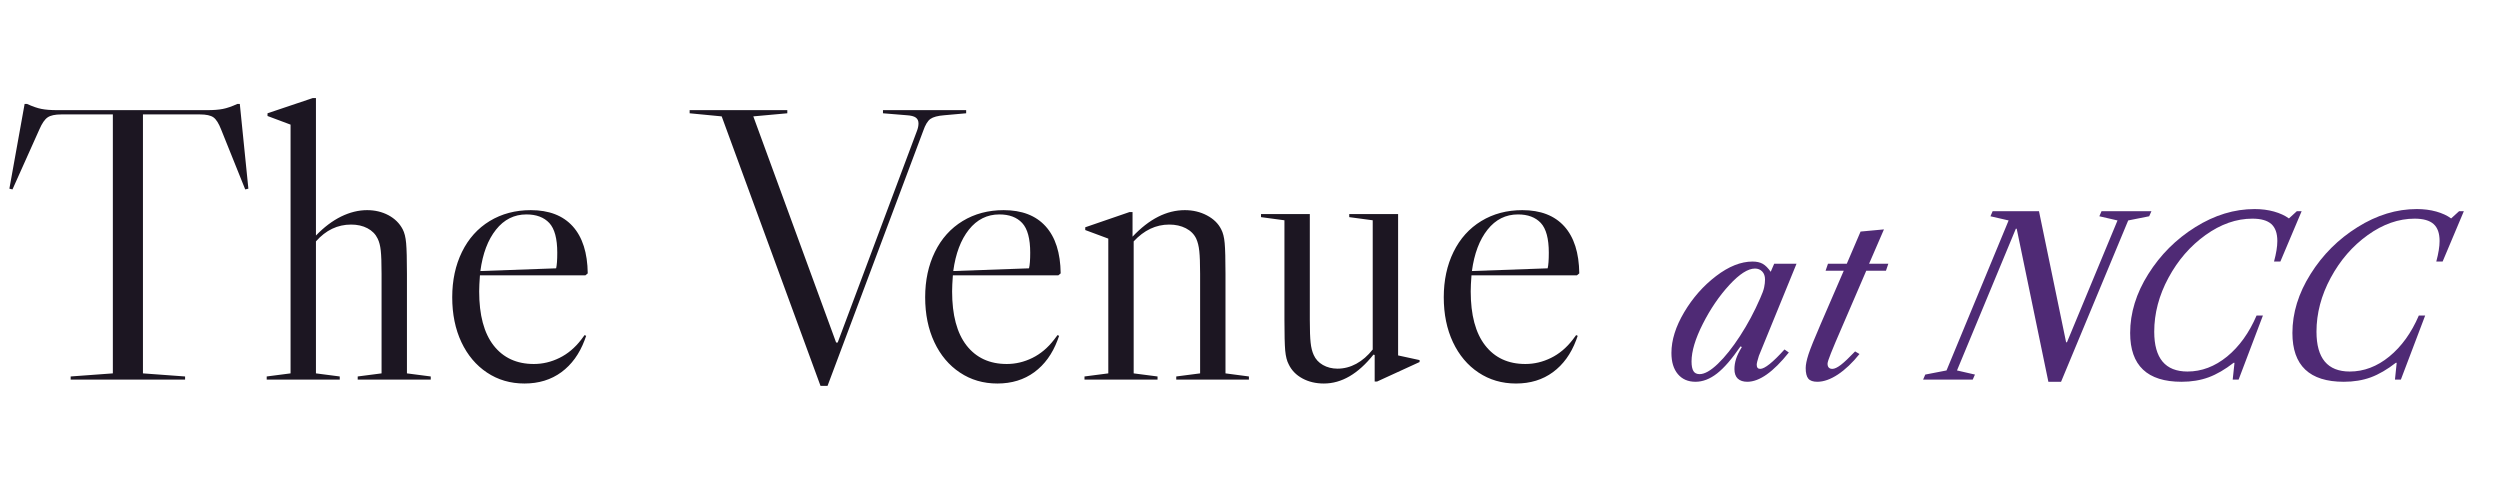
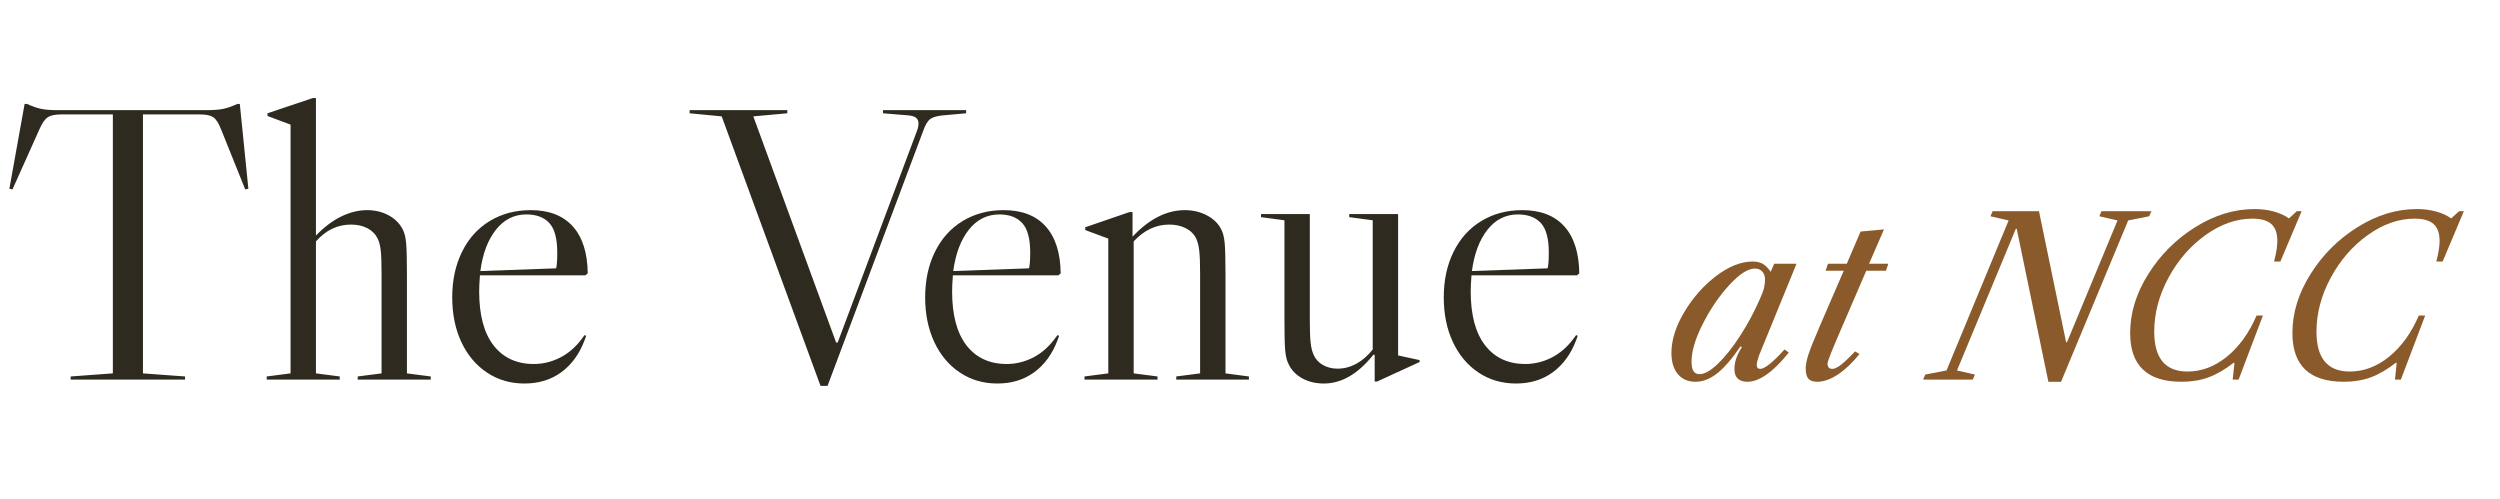
<svg xmlns="http://www.w3.org/2000/svg" viewBox="0 0 461 92" role="img" aria-label="The Venue at NCC">
-   <path d="M20.81 21.10L20.81 68.85L13.03 69.42L13.03 70L34.13 70L34.13 69.42L26.36 68.85L26.36 21.10L36.87 21.10Q38.60 21.10 39.36 21.64Q40.11 22.18 40.76 23.84L45.22 34.93L45.80 34.79L44.22 19.16L43.78 19.16Q42.20 19.88 41.08 20.09Q39.97 20.31 38.24 20.31L10.51 20.31Q8.79 20.31 7.67 20.09Q6.55 19.88 4.97 19.16L4.54 19.16L1.73 34.79L2.30 34.93L7.27 23.84Q7.99 22.18 8.79 21.64Q9.58 21.10 11.31 21.10L20.81 21.10M75.04 68.85L79.43 69.42L79.43 70L65.96 70L65.96 69.42L70.36 68.85L70.36 50.48Q70.36 47.53 70.21 46.20Q70.07 44.87 69.64 44Q69.06 42.78 67.76 42.09Q66.47 41.41 64.74 41.41Q61 41.41 58.26 44.51L58.26 68.85L62.65 69.42L62.65 70L49.18 70L49.18 69.42L53.58 68.85L53.58 22.98L49.33 21.39L49.33 20.89L57.68 18.08L58.26 18.08L58.26 43.43Q60.49 41.12 62.90 39.93Q65.32 38.75 67.69 38.75Q69.85 38.75 71.62 39.68Q73.38 40.62 74.25 42.27Q74.75 43.21 74.89 44.83Q75.04 46.45 75.04 50.48L75.04 68.85M107.16 62.65L107.80 61.79L108.09 61.93L107.80 62.73Q106.36 66.54 103.52 68.63Q100.67 70.72 96.71 70.72Q92.82 70.72 89.80 68.70Q86.78 66.69 85.08 63.09Q83.39 59.49 83.39 54.81Q83.39 50.12 85.19 46.45Q86.99 42.78 90.30 40.76Q93.62 38.75 97.87 38.75Q102.91 38.75 105.61 41.73Q108.31 44.72 108.38 50.41L107.95 50.77L88.50 50.77Q88.36 52.64 88.36 53.73Q88.36 60.28 91.02 63.70Q93.69 67.12 98.44 67.12Q100.89 67.12 103.16 66Q105.43 64.89 107.16 62.65M97.07 39.54Q93.69 39.54 91.46 42.35Q89.22 45.16 88.58 49.98L102.55 49.48Q102.76 48.61 102.76 46.60Q102.76 42.71 101.29 41.12Q99.81 39.54 97.07 39.54M167.21 21.25Q168.37 21.32 168.87 21.68Q169.37 22.04 169.37 22.76Q169.37 23.41 169.09 24.13L154.47 63.16L154.18 63.16L138.91 21.46L145.18 20.89L145.18 20.31L127.17 20.31L127.17 20.89L133.08 21.46L151.30 71.15L152.60 71.15L170.24 24.13Q170.81 22.47 171.57 21.93Q172.33 21.39 174.13 21.25L178.16 20.89L178.16 20.31L162.82 20.31L162.82 20.89L167.21 21.25M194.36 62.65L195.01 61.79L195.30 61.93L195.01 62.73Q193.57 66.54 190.73 68.63Q187.88 70.72 183.92 70.72Q180.03 70.72 177.01 68.70Q173.98 66.69 172.29 63.09Q170.60 59.49 170.60 54.81Q170.60 50.12 172.40 46.45Q174.20 42.78 177.51 40.76Q180.82 38.75 185.07 38.75Q190.11 38.75 192.81 41.73Q195.52 44.72 195.59 50.41L195.16 50.77L175.71 50.77Q175.57 52.64 175.57 53.73Q175.57 60.28 178.23 63.70Q180.90 67.12 185.65 67.12Q188.10 67.12 190.37 66Q192.63 64.89 194.36 62.65M184.28 39.54Q180.90 39.54 178.66 42.35Q176.43 45.16 175.78 49.98L189.75 49.48Q189.97 48.61 189.97 46.60Q189.97 42.71 188.49 41.12Q187.02 39.54 184.28 39.54M225.98 68.85L230.30 69.42L230.30 70L216.90 70L216.90 69.42L221.30 68.85L221.30 50.48Q221.30 47.68 221.15 46.31Q221.01 44.94 220.58 44Q220 42.78 218.67 42.09Q217.34 41.41 215.61 41.41Q211.93 41.41 209.05 44.51L209.05 68.85L213.45 69.42L213.45 70L199.98 70L199.98 69.42L204.37 68.85L204.37 44L200.12 42.42L200.12 41.91L208.26 39.11L208.84 39.11L208.84 43.64Q213.45 38.75 218.49 38.75Q220.72 38.75 222.56 39.72Q224.39 40.69 225.18 42.27Q225.69 43.21 225.83 44.83Q225.98 46.45 225.98 50.48L225.98 68.85M257.81 65.54L261.77 66.40L261.77 66.76L253.92 70.36L253.49 70.36L253.49 65.46L253.27 65.39Q249.02 70.72 244.12 70.72Q241.89 70.72 240.16 69.78Q238.44 68.85 237.64 67.19Q237.14 66.26 236.99 64.64Q236.85 63.01 236.85 58.98L236.85 40.62L232.53 40.04L232.53 39.47L241.53 39.47L241.53 58.98Q241.53 61.86 241.68 63.19Q241.82 64.53 242.25 65.46Q242.76 66.62 243.94 67.30Q245.13 67.98 246.64 67.98Q248.44 67.98 250.10 67.08Q251.76 66.18 253.13 64.45L253.13 40.62L248.80 40.04L248.80 39.47L257.81 39.47L257.81 65.54M290 62.65L290.64 61.79L290.93 61.93L290.64 62.73Q289.20 66.54 286.36 68.63Q283.52 70.72 279.55 70.72Q275.67 70.72 272.64 68.70Q269.62 66.69 267.92 63.09Q266.23 59.49 266.23 54.81Q266.23 50.12 268.03 46.45Q269.83 42.78 273.15 40.76Q276.46 38.75 280.71 38.75Q285.75 38.75 288.45 41.73Q291.15 44.72 291.22 50.41L290.79 50.77L271.34 50.77Q271.20 52.64 271.20 53.73Q271.20 60.28 273.87 63.70Q276.53 67.12 281.28 67.12Q283.73 67.12 286 66Q288.27 64.89 290 62.65M279.91 39.54Q276.53 39.54 274.30 42.35Q272.07 45.16 271.42 49.98L285.39 49.48Q285.60 48.61 285.60 46.60Q285.60 42.71 284.13 41.12Q282.65 39.54 279.91 39.54" fill="#1C1622" />
-   <path d="M323.17 48.23Q319.95 48.23 316.44 50.91Q312.93 53.59 310.57 57.56Q308.21 61.53 308.21 65.08Q308.21 67.58 309.40 68.99Q310.59 70.40 312.65 70.40Q314.66 70.40 316.62 68.87Q318.58 67.34 320.95 63.87L321.20 63.99Q320.43 65.24 320.13 66.19Q319.83 67.14 319.83 68.06Q319.83 69.23 320.45 69.82Q321.08 70.40 322.20 70.40Q325.55 70.40 329.86 65L329.06 64.44Q325.83 68.02 324.58 68.02Q323.94 68.02 323.94 67.26Q323.94 66.86 324.34 65.61L331.28 48.63L327.16 48.63L326.52 50.12Q325.79 49.07 325.05 48.65Q324.30 48.23 323.17 48.23M313.41 68.99Q312.61 68.99 312.27 68.43Q311.92 67.86 311.92 66.65Q311.92 63.83 314 59.72Q316.08 55.61 318.88 52.56Q321.68 49.52 323.62 49.52Q324.42 49.52 324.95 50.06Q325.47 50.61 325.47 51.53Q325.47 52.22 325.31 52.98Q325.15 53.75 324.58 55Q322.97 58.71 320.87 61.94Q318.78 65.16 316.78 67.08Q314.79 68.99 313.41 68.99M337.08 48.63L340.55 48.63L343.09 42.70L347.40 42.30L344.66 48.63L348.21 48.63L347.77 49.92L344.14 49.92L340.79 57.70L339.78 60.04Q338.25 63.55 337.63 65.12Q337 66.69 337 67.06Q337 68.02 337.89 68.02Q338.49 68.02 339.46 67.28Q340.43 66.53 342.08 64.80L342.89 65.28Q340.95 67.70 338.92 69.05Q336.88 70.40 335.11 70.40Q333.94 70.40 333.45 69.82Q332.97 69.23 332.97 67.86Q332.97 66.94 333.49 65.32Q334.02 63.71 335.75 59.72L339.99 49.92L336.64 49.92L337.08 48.63M371.88 42.18L371.72 42.18L360.87 68.31L364.18 69.07L363.77 70L354.62 70L355.02 69.07L358.94 68.31L370.39 40.65L367.04 39.88L367.44 38.95L375.99 38.95L380.99 63.11L381.15 63.11L390.47 40.65L387.12 39.88L387.52 38.95L396.72 38.95L396.31 39.88L392.44 40.65L380.06 70.40L377.72 70.40L371.88 42.18M412.04 66.90L411.88 66.90Q409.50 68.75 407.26 69.58Q405.02 70.40 402.28 70.40Q392.80 70.40 392.80 61.41Q392.80 55.85 396.15 50.53Q399.50 45.20 404.82 41.88Q410.14 38.55 415.75 38.55Q417.68 38.55 419.33 39.01Q420.99 39.48 422.08 40.28L423.53 38.95L424.42 38.95L420.50 48.23L419.33 48.23Q419.94 45.97 419.94 44.44Q419.94 42.30 418.83 41.31Q417.72 40.32 415.34 40.32Q410.91 40.32 406.69 43.35Q402.48 46.37 399.86 51.23Q397.24 56.09 397.24 61.17Q397.24 68.51 403.37 68.51Q407.28 68.51 410.67 65.75Q414.05 62.98 416.11 58.19L417.28 58.19L412.80 70L411.71 70L412.04 66.90M441.95 66.90L441.79 66.90Q439.41 68.75 437.18 69.58Q434.94 70.40 432.20 70.40Q422.72 70.40 422.72 61.41Q422.72 55.85 426.07 50.53Q429.41 45.20 434.74 41.88Q440.06 38.55 445.66 38.55Q447.60 38.55 449.25 39.01Q450.91 39.48 451.99 40.28L453.45 38.95L454.33 38.95L450.42 48.23L449.25 48.23Q449.86 45.97 449.86 44.44Q449.86 42.30 448.75 41.31Q447.64 40.32 445.26 40.32Q440.83 40.32 436.61 43.35Q432.40 46.37 429.78 51.23Q427.16 56.09 427.16 61.17Q427.16 68.51 433.29 68.51Q437.20 68.51 440.58 65.75Q443.97 62.98 446.03 58.19L447.20 58.19L442.72 70L441.63 70" fill="#4F2A75" />
+   <path d="M20.81 21.10L20.81 68.85L13.03 69.42L13.03 70L34.13 70L34.13 69.42L26.36 68.85L26.36 21.10L36.87 21.10Q38.60 21.10 39.36 21.64Q40.11 22.18 40.76 23.84L45.22 34.93L45.80 34.79L44.22 19.16L43.78 19.16Q42.20 19.88 41.08 20.09Q39.97 20.31 38.24 20.31L10.51 20.31Q8.79 20.31 7.67 20.09Q6.55 19.88 4.97 19.16L4.54 19.16L1.73 34.79L2.30 34.93L7.27 23.84Q7.99 22.18 8.79 21.64Q9.58 21.10 11.31 21.10L20.81 21.10M75.04 68.85L79.43 69.42L79.43 70L65.96 70L65.96 69.42L70.36 68.85L70.36 50.48Q70.36 47.53 70.21 46.20Q70.07 44.87 69.64 44Q69.06 42.78 67.76 42.09Q66.47 41.41 64.74 41.41Q61 41.41 58.26 44.51L58.26 68.85L62.65 69.42L62.65 70L49.18 70L49.18 69.42L53.58 68.85L53.58 22.98L49.33 21.39L49.33 20.89L57.68 18.08L58.26 18.08L58.26 43.43Q60.49 41.12 62.90 39.93Q65.32 38.75 67.69 38.75Q69.85 38.75 71.62 39.68Q73.38 40.62 74.25 42.27Q74.75 43.21 74.89 44.83Q75.04 46.45 75.04 50.48L75.04 68.85M107.16 62.65L107.80 61.79L108.09 61.93L107.80 62.73Q106.36 66.54 103.52 68.63Q100.67 70.72 96.71 70.72Q92.82 70.72 89.80 68.70Q86.78 66.69 85.08 63.09Q83.39 59.49 83.39 54.81Q83.39 50.12 85.19 46.45Q86.99 42.78 90.30 40.76Q93.62 38.75 97.87 38.75Q102.91 38.75 105.61 41.73Q108.31 44.72 108.38 50.41L107.95 50.77L88.50 50.77Q88.36 52.64 88.36 53.73Q88.36 60.28 91.02 63.70Q93.69 67.12 98.44 67.12Q100.89 67.12 103.16 66Q105.43 64.89 107.16 62.65M97.07 39.54Q93.69 39.54 91.46 42.35Q89.22 45.16 88.58 49.98L102.55 49.48Q102.76 48.61 102.76 46.60Q102.76 42.71 101.29 41.12Q99.81 39.54 97.07 39.54M167.21 21.25Q168.37 21.32 168.87 21.68Q169.37 22.04 169.37 22.76Q169.37 23.41 169.09 24.13L154.47 63.16L154.18 63.16L138.91 21.46L145.18 20.89L145.18 20.31L127.17 20.31L127.17 20.89L133.08 21.46L151.30 71.15L152.60 71.15L170.24 24.13Q170.81 22.47 171.57 21.93Q172.33 21.39 174.13 21.25L178.16 20.89L178.16 20.31L162.82 20.31L162.82 20.89L167.21 21.25M194.36 62.65L195.01 61.79L195.30 61.93L195.01 62.73Q193.57 66.54 190.73 68.63Q187.88 70.72 183.92 70.72Q180.03 70.72 177.01 68.70Q173.98 66.69 172.29 63.09Q170.60 59.49 170.60 54.81Q170.60 50.12 172.40 46.45Q174.20 42.78 177.51 40.76Q180.82 38.75 185.07 38.75Q190.11 38.75 192.81 41.73Q195.52 44.72 195.59 50.41L195.16 50.77L175.71 50.77Q175.57 52.64 175.57 53.73Q175.57 60.28 178.23 63.70Q180.90 67.12 185.65 67.12Q188.10 67.12 190.37 66Q192.63 64.89 194.36 62.65M184.28 39.54Q180.90 39.54 178.66 42.35Q176.43 45.16 175.78 49.98L189.75 49.48Q189.97 48.61 189.97 46.60Q189.97 42.71 188.49 41.12Q187.02 39.54 184.28 39.54M225.98 68.85L230.30 69.42L230.30 70L216.90 70L216.90 69.42L221.30 68.85L221.30 50.48Q221.30 47.68 221.15 46.31Q221.01 44.94 220.58 44Q220 42.78 218.67 42.09Q217.34 41.41 215.61 41.41Q211.93 41.41 209.05 44.51L209.05 68.85L213.45 69.42L213.45 70L199.98 70L199.98 69.42L204.37 68.85L204.37 44L200.12 42.42L200.12 41.91L208.26 39.11L208.84 39.11L208.84 43.64Q213.45 38.75 218.49 38.75Q220.72 38.75 222.56 39.72Q224.39 40.69 225.18 42.27Q225.69 43.21 225.83 44.83Q225.98 46.45 225.98 50.48L225.98 68.85M257.81 65.54L261.77 66.40L261.77 66.76L253.92 70.36L253.49 70.36L253.49 65.46L253.27 65.39Q249.02 70.72 244.12 70.72Q241.89 70.72 240.16 69.78Q238.44 68.85 237.64 67.19Q237.14 66.26 236.99 64.64Q236.85 63.01 236.85 58.98L236.85 40.62L232.53 40.04L232.53 39.47L241.53 39.47L241.53 58.98Q241.53 61.86 241.68 63.19Q241.82 64.53 242.25 65.46Q242.76 66.62 243.94 67.30Q245.13 67.98 246.64 67.98Q248.44 67.98 250.10 67.08Q251.76 66.18 253.13 64.45L253.13 40.62L248.80 40.04L248.80 39.47L257.81 39.47L257.81 65.54M290 62.65L290.64 61.79L290.93 61.93L290.64 62.73Q289.20 66.54 286.36 68.63Q283.52 70.72 279.55 70.72Q275.67 70.72 272.64 68.70Q269.62 66.69 267.92 63.09Q266.23 59.49 266.23 54.81Q266.23 50.12 268.03 46.45Q269.83 42.78 273.15 40.76Q276.46 38.75 280.71 38.75Q285.75 38.75 288.45 41.73Q291.15 44.72 291.22 50.41L290.79 50.77L271.34 50.77Q271.20 52.64 271.20 53.73Q271.20 60.28 273.87 63.70Q276.53 67.12 281.28 67.12Q283.73 67.12 286 66Q288.27 64.89 290 62.65M279.91 39.54Q276.53 39.54 274.30 42.35Q272.07 45.16 271.42 49.98L285.39 49.48Q285.60 48.61 285.60 46.60Q285.60 42.71 284.13 41.12Q282.65 39.54 279.91 39.54" fill="#2F2A1F" />
+   <path d="M323.17 48.23Q319.95 48.23 316.44 50.91Q312.93 53.59 310.57 57.56Q308.21 61.53 308.21 65.08Q308.21 67.58 309.40 68.99Q310.59 70.40 312.65 70.40Q314.66 70.40 316.62 68.87Q318.58 67.34 320.95 63.87L321.20 63.99Q320.43 65.24 320.13 66.19Q319.83 67.14 319.83 68.06Q319.83 69.23 320.45 69.82Q321.08 70.40 322.20 70.40Q325.55 70.40 329.86 65L329.06 64.44Q325.83 68.02 324.58 68.02Q323.94 68.02 323.94 67.26Q323.94 66.86 324.34 65.61L331.28 48.63L327.16 48.63L326.52 50.12Q325.79 49.07 325.05 48.65Q324.30 48.23 323.17 48.23M313.41 68.99Q312.61 68.99 312.27 68.43Q311.92 67.86 311.92 66.65Q311.92 63.83 314 59.72Q316.08 55.61 318.88 52.56Q321.68 49.52 323.62 49.52Q324.42 49.52 324.95 50.06Q325.47 50.61 325.47 51.53Q325.47 52.22 325.31 52.98Q325.15 53.75 324.58 55Q322.97 58.71 320.87 61.94Q318.78 65.16 316.78 67.08Q314.79 68.99 313.41 68.99M337.08 48.63L340.55 48.63L343.09 42.70L347.40 42.30L344.66 48.63L348.21 48.63L347.77 49.92L344.14 49.92L340.79 57.70L339.78 60.04Q338.25 63.55 337.63 65.12Q337 66.69 337 67.06Q337 68.02 337.89 68.02Q338.49 68.02 339.46 67.28Q340.43 66.53 342.08 64.80L342.89 65.28Q340.95 67.70 338.92 69.05Q336.88 70.40 335.11 70.40Q333.94 70.40 333.45 69.82Q332.97 69.23 332.97 67.86Q332.97 66.94 333.49 65.32Q334.02 63.71 335.75 59.72L339.99 49.92L336.64 49.92L337.08 48.63M371.88 42.18L371.72 42.18L360.87 68.31L364.18 69.07L363.77 70L354.62 70L355.02 69.07L358.94 68.31L370.39 40.65L367.04 39.88L367.44 38.95L375.99 38.95L380.99 63.11L381.15 63.11L390.47 40.65L387.12 39.88L387.52 38.95L396.72 38.95L396.31 39.88L392.44 40.65L380.06 70.40L377.72 70.40L371.88 42.18M412.04 66.90L411.88 66.90Q409.50 68.75 407.26 69.58Q405.02 70.40 402.28 70.40Q392.80 70.40 392.80 61.41Q392.80 55.85 396.15 50.53Q399.50 45.20 404.82 41.88Q410.14 38.55 415.75 38.55Q417.68 38.55 419.33 39.01Q420.99 39.48 422.08 40.28L423.53 38.95L424.42 38.95L420.50 48.23L419.33 48.23Q419.94 45.97 419.94 44.44Q419.94 42.30 418.83 41.31Q417.72 40.32 415.34 40.32Q410.91 40.32 406.69 43.35Q402.48 46.37 399.86 51.23Q397.24 56.09 397.24 61.17Q397.24 68.51 403.37 68.51Q407.28 68.51 410.67 65.75Q414.05 62.98 416.11 58.19L417.28 58.19L412.80 70L411.71 70L412.04 66.90M441.95 66.90L441.79 66.90Q439.41 68.75 437.18 69.58Q434.94 70.40 432.20 70.40Q422.72 70.40 422.72 61.41Q422.72 55.85 426.07 50.53Q429.41 45.20 434.74 41.88Q440.06 38.55 445.66 38.55Q447.60 38.55 449.25 39.01Q450.91 39.48 451.99 40.28L453.45 38.95L454.33 38.95L450.42 48.23L449.25 48.23Q449.86 45.97 449.86 44.44Q449.86 42.30 448.75 41.31Q447.64 40.32 445.26 40.32Q440.83 40.32 436.61 43.35Q432.40 46.37 429.78 51.23Q427.16 56.09 427.16 61.17Q427.16 68.51 433.29 68.51Q437.20 68.51 440.58 65.75Q443.97 62.98 446.03 58.19L447.20 58.19L442.72 70L441.63 70" fill="#8A5A2B" />
</svg>
